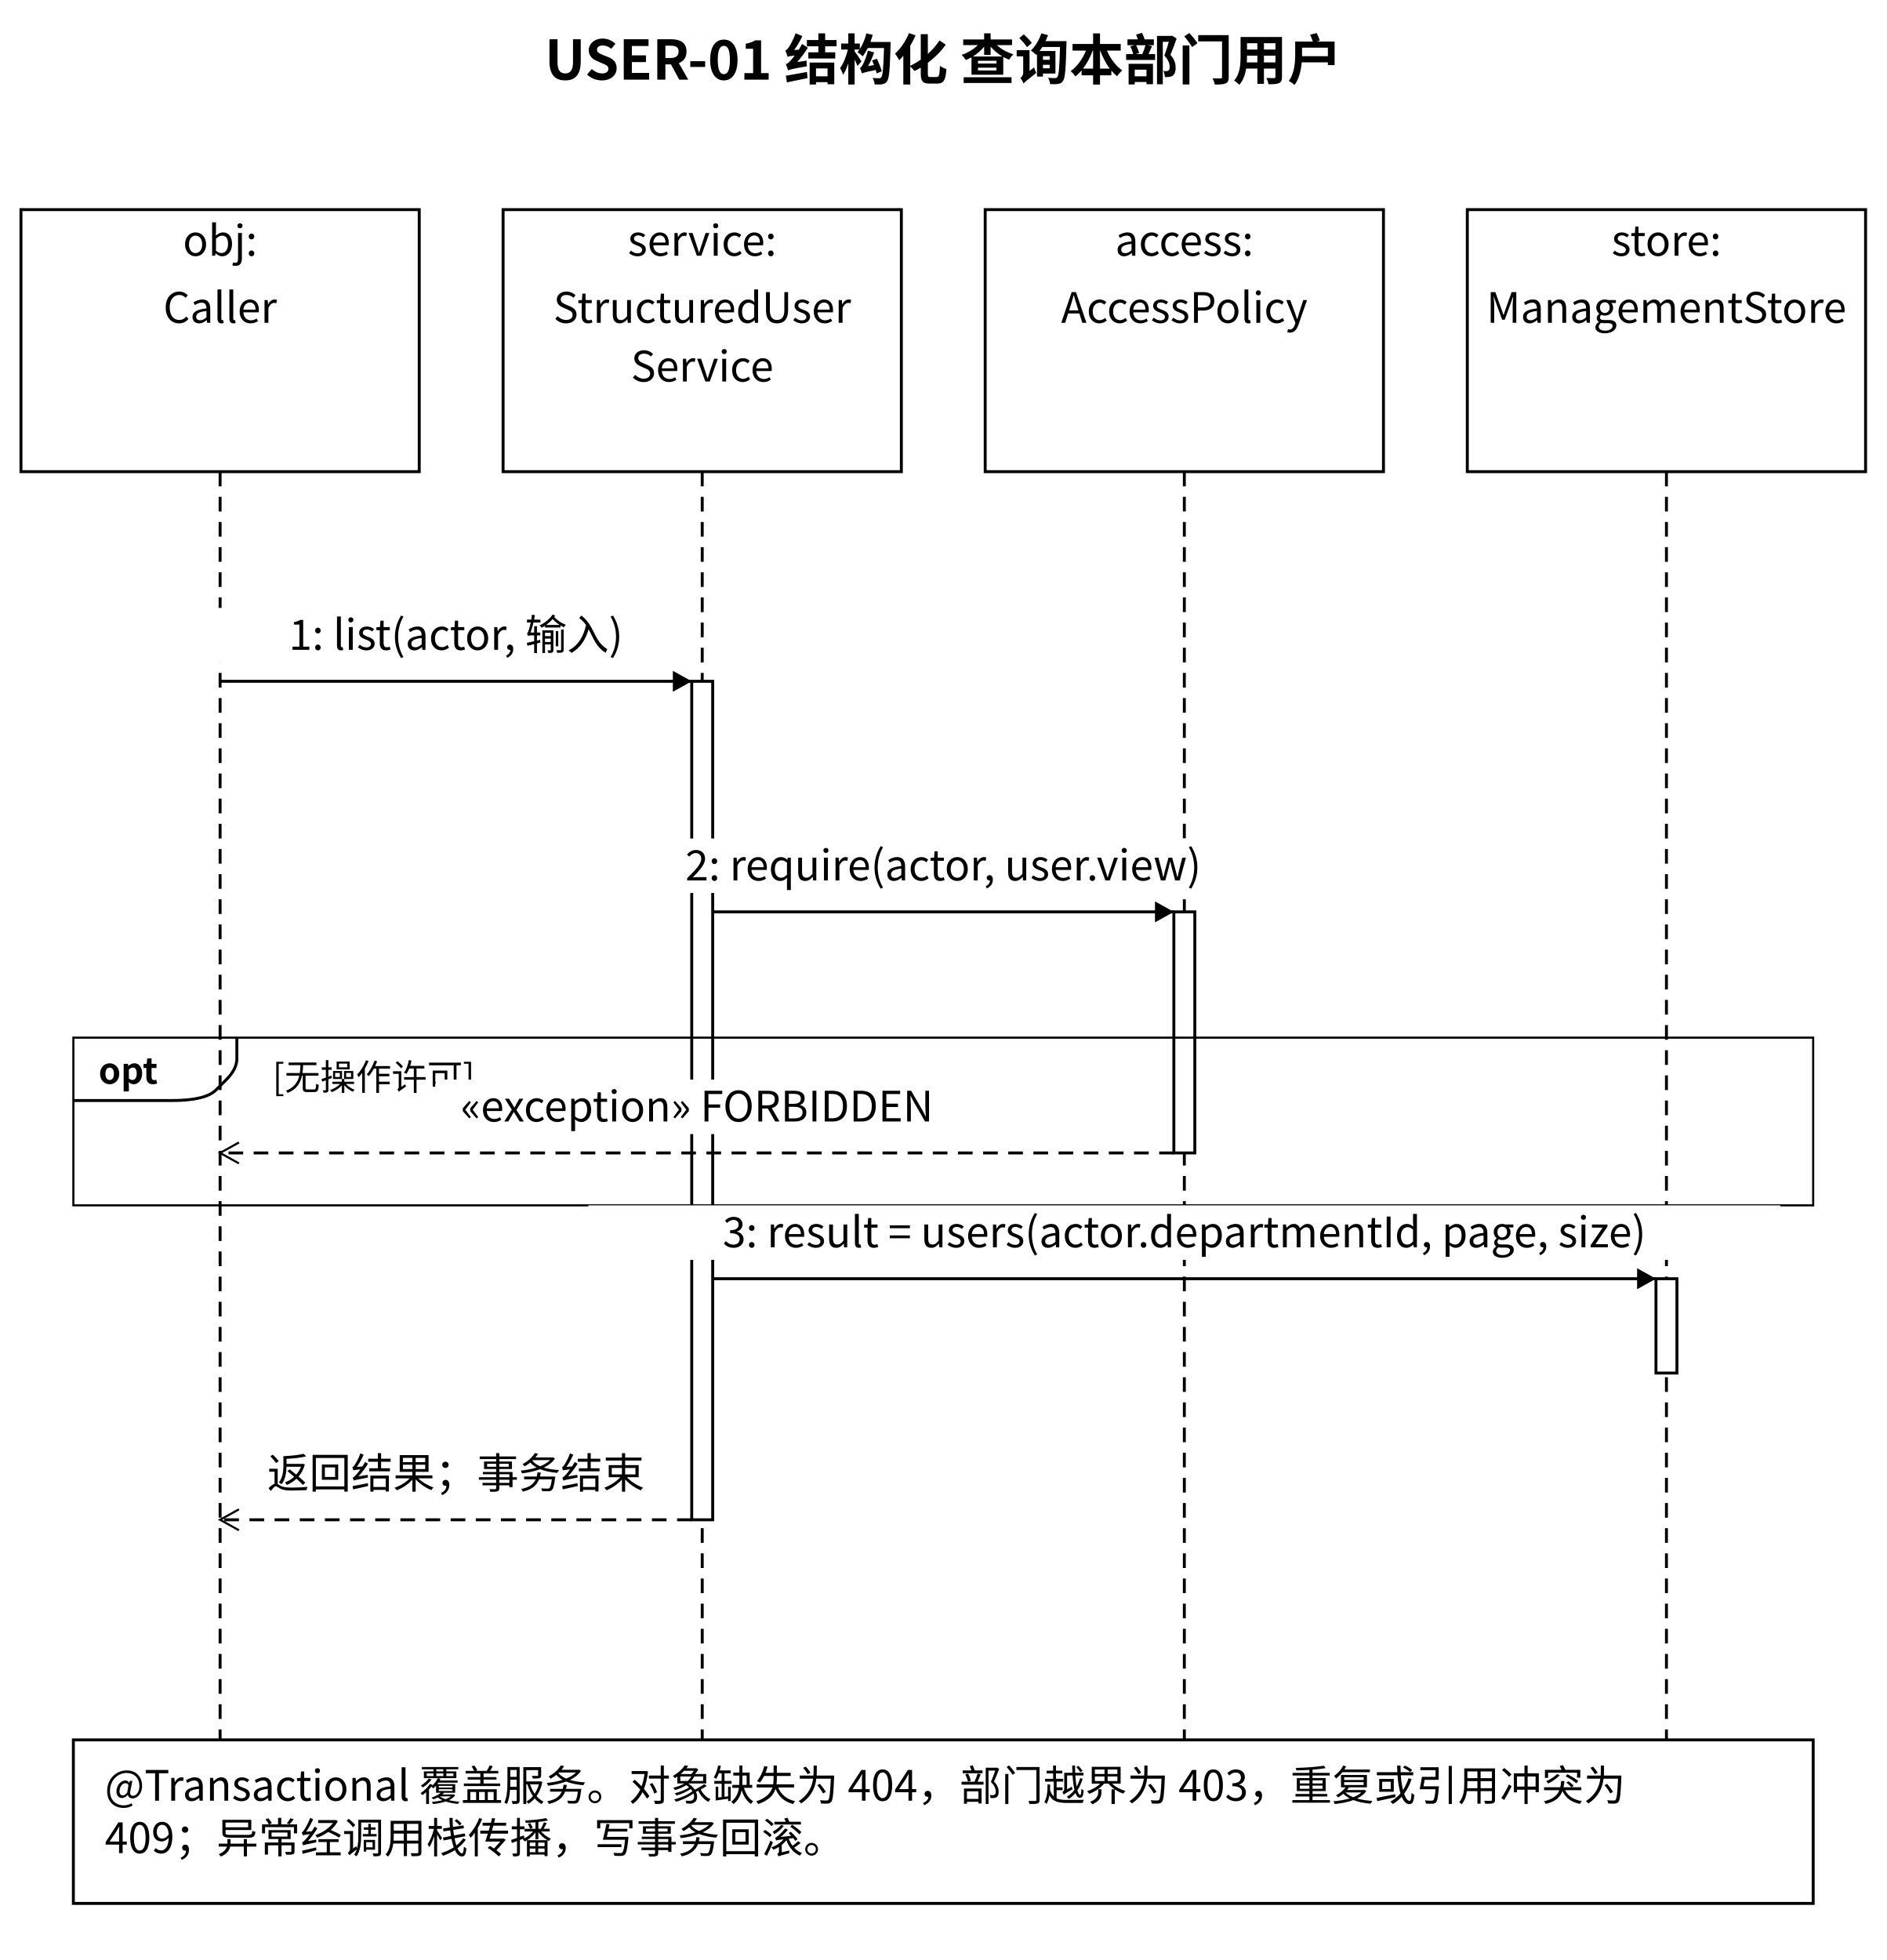
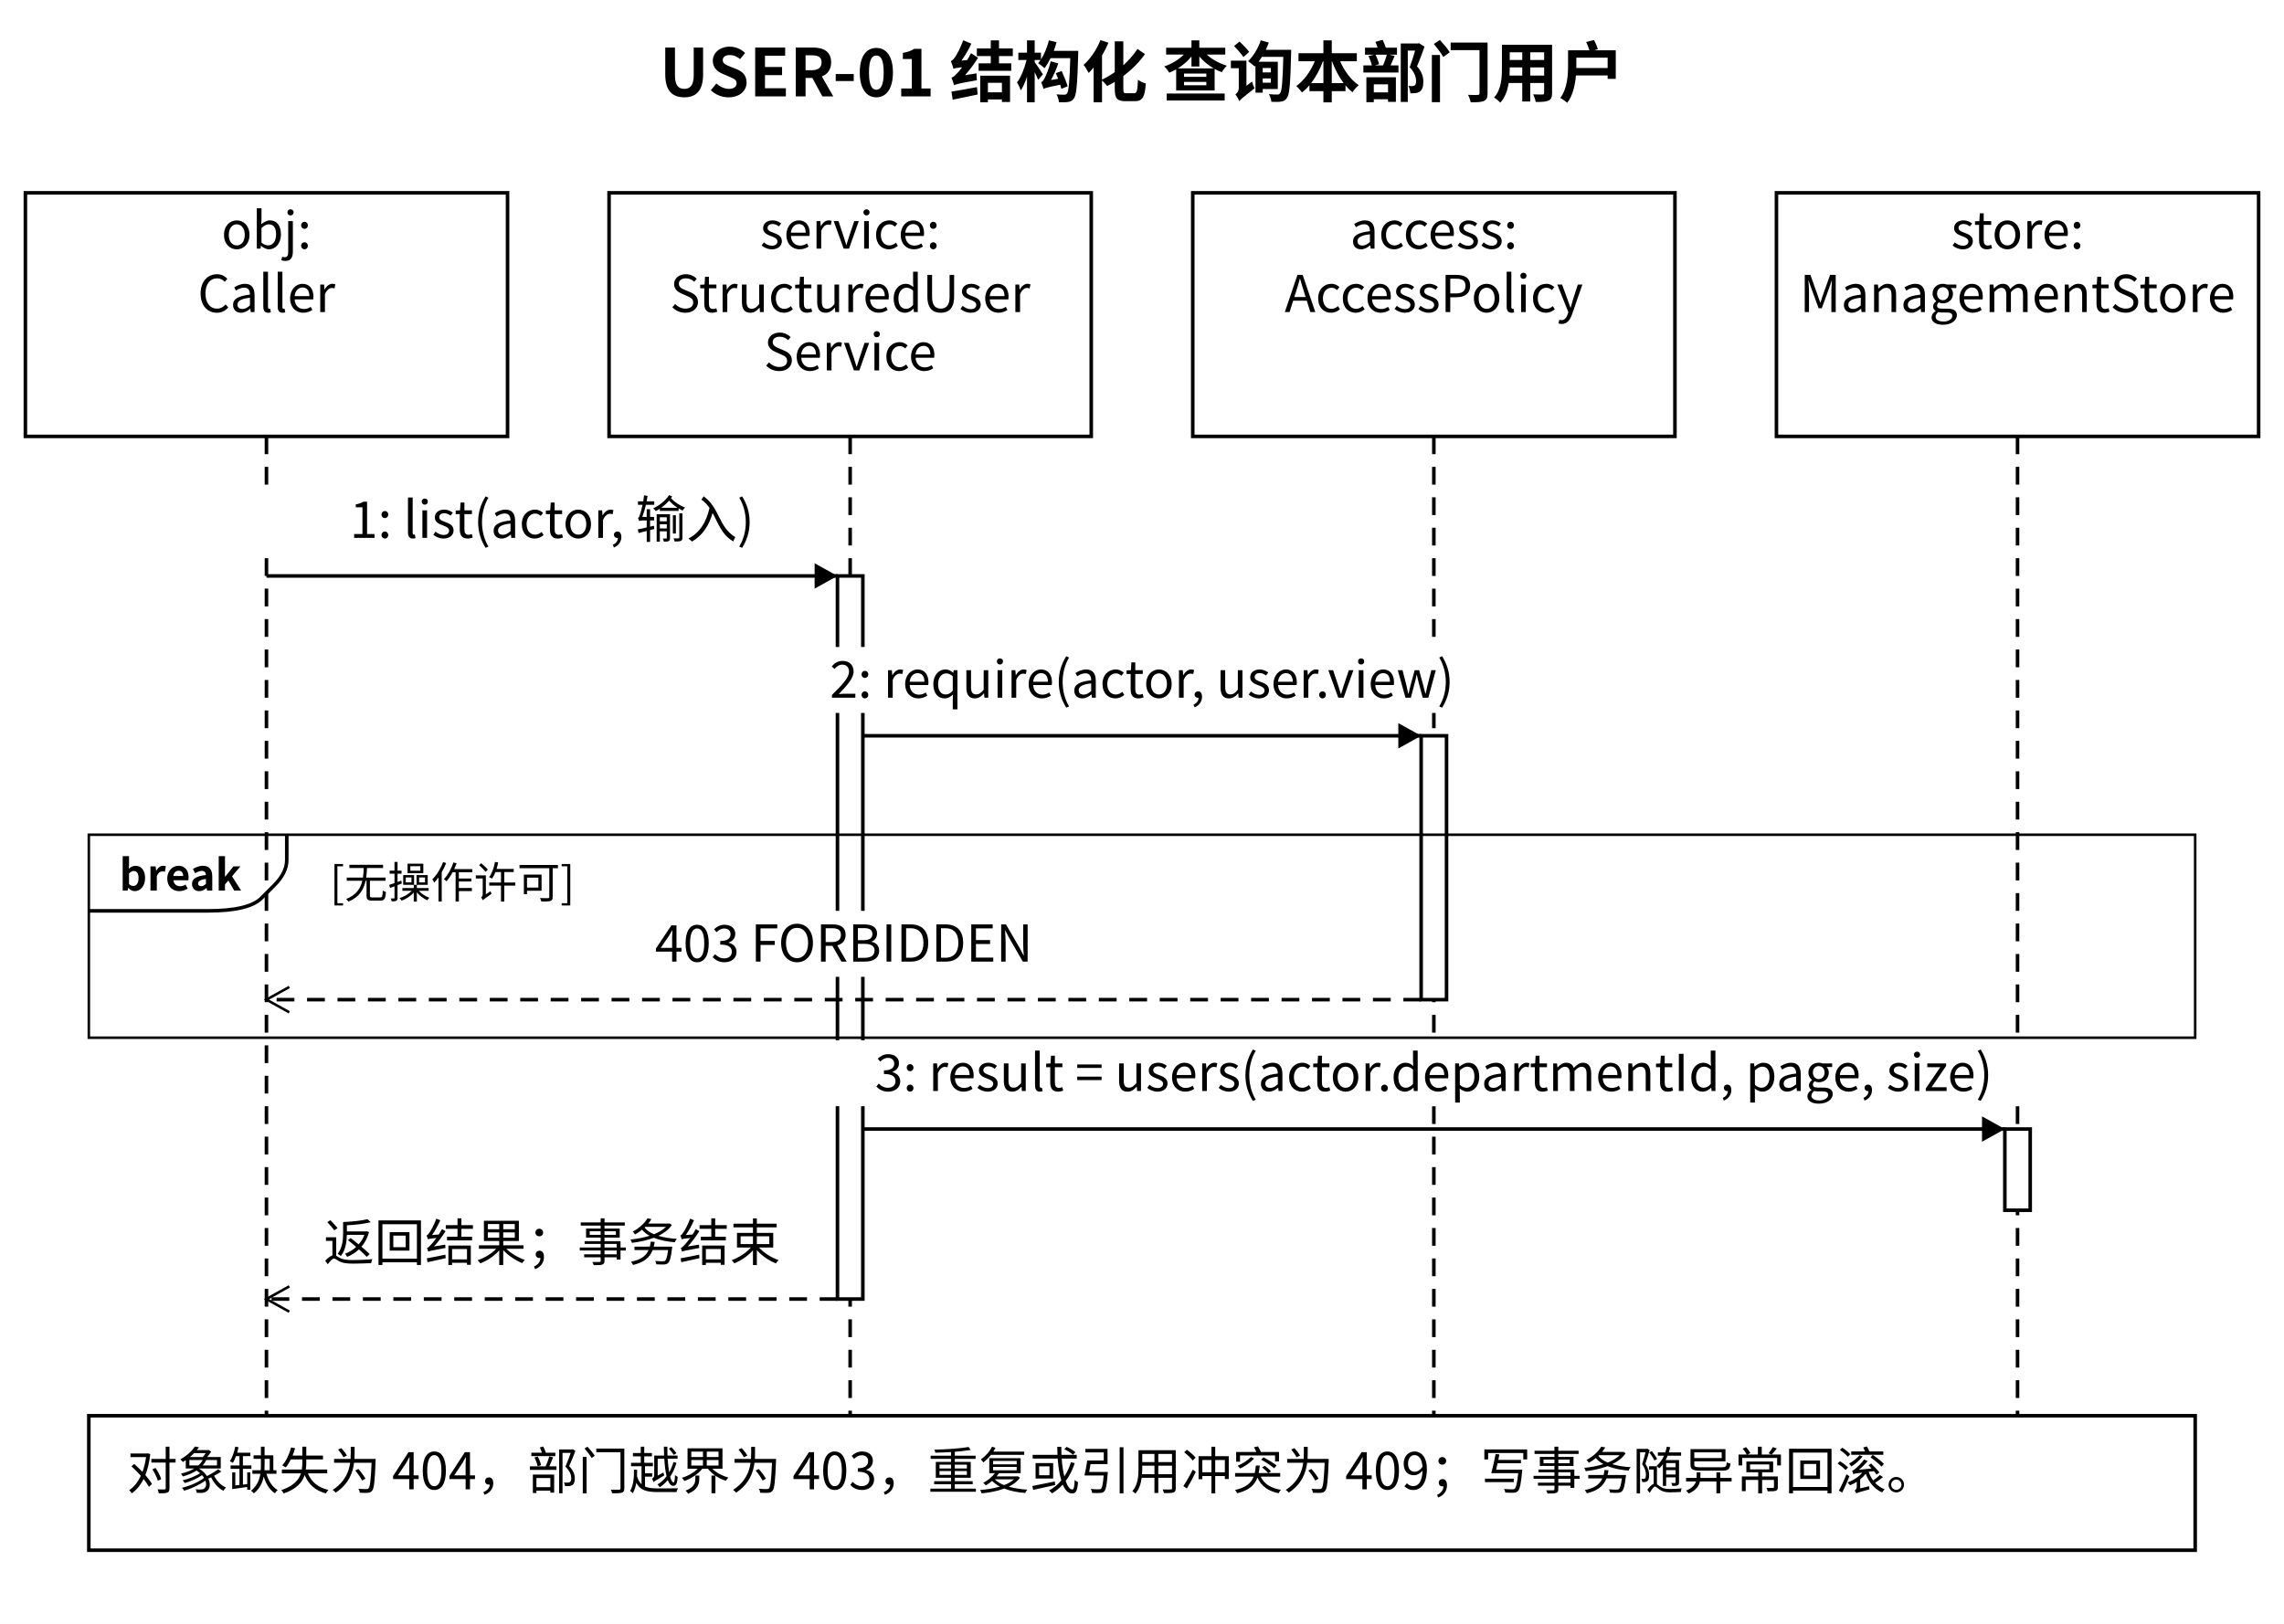
- <svg xmlns="http://www.w3.org/2000/svg" width="900" height="935" viewBox="0 0 900 935">
+ <svg xmlns="http://www.w3.org/2000/svg" width="900" height="640" viewBox="0 0 900 640">
  <style>text{font-family:'PingFang SC','Microsoft YaHei','Noto Sans CJK SC',system-ui,sans-serif;fill:black}</style>
  <defs>
    <marker id="open" markerWidth="12" markerHeight="12" refX="10" refY="6" orient="auto" markerUnits="userSpaceOnUse">
      <path d="M1,1 L10,6 L1,11" fill="none" stroke="black" />
    </marker>
    <marker id="filled" markerWidth="12" markerHeight="12" refX="10" refY="6" orient="auto" markerUnits="userSpaceOnUse">
      <path d="M1,1 L10,6 L1,11 Z" fill="black" />
    </marker>
    <marker id="triangle" markerWidth="16" markerHeight="16" refX="14" refY="8" orient="auto" markerUnits="userSpaceOnUse">
      <path d="M1,1 L14,8 L1,15 Z" fill="white" stroke="black" />
    </marker>
  </defs>
  <rect width="100%" height="100%" fill="white" />
  <text x="450.0" y="38" font-size="26" text-anchor="middle" font-weight="600">USER-01 结构化 查询本部门用户</text>
-   <rect x="10" y="100" width="190" height="125" rx="0" fill="white" stroke="black" stroke-width="1.4" />
-   <text x="105" y="122" font-size="20" text-anchor="middle" font-weight="400">obj:</text>
-   <text x="105" y="154" font-size="20" text-anchor="middle" font-weight="400">Caller</text>
-   <path d="M 105,225 L 105,900" fill="none" stroke="black" stroke-width="1.4" stroke-dasharray="7 5" />
-   <rect x="240" y="100" width="190" height="125" rx="0" fill="white" stroke="black" stroke-width="1.4" />
-   <text x="335" y="122" font-size="20" text-anchor="middle" font-weight="400">service:</text>
-   <text x="335" y="154" font-size="20" text-anchor="middle" font-weight="400">StructuredUser</text>
-   <text x="335" y="182" font-size="20" text-anchor="middle" font-weight="400">Service</text>
-   <path d="M 335,225 L 335,900" fill="none" stroke="black" stroke-width="1.4" stroke-dasharray="7 5" />
-   <rect x="470" y="100" width="190" height="125" rx="0" fill="white" stroke="black" stroke-width="1.4" />
-   <text x="565" y="122" font-size="20" text-anchor="middle" font-weight="400">access:</text>
-   <text x="565" y="154" font-size="20" text-anchor="middle" font-weight="400">AccessPolicy</text>
-   <path d="M 565,225 L 565,900" fill="none" stroke="black" stroke-width="1.4" stroke-dasharray="7 5" />
-   <rect x="700" y="100" width="190" height="125" rx="0" fill="white" stroke="black" stroke-width="1.4" />
-   <text x="795" y="122" font-size="20" text-anchor="middle" font-weight="400">store:</text>
-   <text x="795" y="154" font-size="20" text-anchor="middle" font-weight="400">ManagementStore</text>
-   <path d="M 795,225 L 795,900" fill="none" stroke="black" stroke-width="1.4" stroke-dasharray="7 5" />
-   <rect x="330" y="325" width="10" height="400" rx="0" fill="white" stroke="black" stroke-width="1.4" />
-   <path d="M 105,325 L 330,325" fill="none" stroke="black" stroke-width="1.4" marker-end="url(#filled)" />
-   <rect x="101.3" y="290" width="232.4" height="26" fill="white" />
-   <text x="217.5" y="310" font-size="20" text-anchor="middle" font-weight="400">1: list(actor, 输入)</text>
-   <rect x="560" y="435" width="10" height="115" rx="0" fill="white" stroke="black" stroke-width="1.4" />
-   <path d="M 340,435 L 560,435" fill="none" stroke="black" stroke-width="1.4" marker-end="url(#filled)" />
-   <rect x="285.4" y="400" width="329.2" height="26" fill="white" />
-   <text x="450.0" y="420" font-size="20" text-anchor="middle" font-weight="400">2: require(actor, user.view)</text>
-   <rect x="35" y="495" width="830" height="80" fill="none" stroke="black" />
-   <path d="M 35,525 L 82.0,525.0 Q 98,525 103.0,520.0 L 108.0,515.0 Q 113,510 113.0,505.0 L 113,495" fill="none" stroke="black" stroke-width="1.4" />
-   <text x="47" y="517" font-size="17" text-anchor="start" font-weight="600">opt</text>
-   <rect x="125" y="503" width="114.38" height="23" fill="white" />
-   <text x="130" y="520" font-size="17" text-anchor="start" font-weight="400">[无操作许可]</text>
-   <path d="M 560,550 L 105,550" fill="none" stroke="black" stroke-width="1.4" stroke-dasharray="7 5" marker-end="url(#open)" />
-   <rect x="207.8" y="515" width="249.4" height="26" fill="white" />
-   <text x="332.5" y="535" font-size="20" text-anchor="middle" font-weight="400">«exception» FORBIDDEN</text>
-   <rect x="790" y="610" width="10" height="45" rx="0" fill="white" stroke="black" stroke-width="1.4" />
-   <path d="M 340,610 L 790,610" fill="none" stroke="black" stroke-width="1.4" marker-end="url(#filled)" />
-   <rect x="280.7" y="575" width="568.6" height="26" fill="white" />
-   <text x="565.0" y="595" font-size="20" text-anchor="middle" font-weight="400">3: result = users(actor.departmentId, page, size)</text>
-   <path d="M 330,725 L 105,725" fill="none" stroke="black" stroke-width="1.4" stroke-dasharray="7 5" marker-end="url(#open)" />
-   <rect x="122.5" y="690" width="190" height="26" fill="white" />
-   <text x="217.5" y="710" font-size="20" text-anchor="middle" font-weight="400">返回结果；事务结束</text>
-   <rect x="35" y="830" width="830" height="78" rx="0" fill="white" stroke="black" stroke-width="1.4" />
-   <text x="50" y="859" font-size="20" text-anchor="start" font-weight="400">@Transactional 覆盖服务。对象缺失为 404，部门越界为 403，重复或引用冲突为</text>
-   <text x="50" y="884" font-size="20" text-anchor="start" font-weight="400">409；异常经调用栈传播，写事务回滚。</text>
+   <rect x="10" y="76" width="190" height="96" rx="0" fill="white" stroke="black" stroke-width="1.4" />
+   <text x="105" y="98" font-size="20" text-anchor="middle" font-weight="400">obj:</text>
+   <text x="105" y="123" font-size="20" text-anchor="middle" font-weight="400">Caller</text>
+   <path d="M 105,172 L 105,605" fill="none" stroke="black" stroke-width="1.4" stroke-dasharray="7 5" />
+   <rect x="240" y="76" width="190" height="96" rx="0" fill="white" stroke="black" stroke-width="1.4" />
+   <text x="335" y="98" font-size="20" text-anchor="middle" font-weight="400">service:</text>
+   <text x="335" y="123" font-size="20" text-anchor="middle" font-weight="400">StructuredUser</text>
+   <text x="335" y="146" font-size="20" text-anchor="middle" font-weight="400">Service</text>
+   <path d="M 335,172 L 335,605" fill="none" stroke="black" stroke-width="1.4" stroke-dasharray="7 5" />
+   <rect x="470" y="76" width="190" height="96" rx="0" fill="white" stroke="black" stroke-width="1.4" />
+   <text x="565" y="98" font-size="20" text-anchor="middle" font-weight="400">access:</text>
+   <text x="565" y="123" font-size="20" text-anchor="middle" font-weight="400">AccessPolicy</text>
+   <path d="M 565,172 L 565,605" fill="none" stroke="black" stroke-width="1.4" stroke-dasharray="7 5" />
+   <rect x="700" y="76" width="190" height="96" rx="0" fill="white" stroke="black" stroke-width="1.4" />
+   <text x="795" y="98" font-size="20" text-anchor="middle" font-weight="400">store:</text>
+   <text x="795" y="123" font-size="20" text-anchor="middle" font-weight="400">ManagementStore</text>
+   <path d="M 795,172 L 795,605" fill="none" stroke="black" stroke-width="1.4" stroke-dasharray="7 5" />
+   <rect x="330" y="227" width="10" height="285" rx="0" fill="white" stroke="black" stroke-width="1.4" />
+   <path d="M 105,227 L 330,227" fill="none" stroke="black" stroke-width="1.4" marker-end="url(#filled)" />
+   <rect x="101.3" y="192" width="232.4" height="26" fill="white" />
+   <text x="217.5" y="212" font-size="20" text-anchor="middle" font-weight="400">1: list(actor, 输入)</text>
+   <rect x="560" y="290" width="10" height="104" rx="0" fill="white" stroke="black" stroke-width="1.4" />
+   <path d="M 340,290 L 560,290" fill="none" stroke="black" stroke-width="1.4" marker-end="url(#filled)" />
+   <rect x="285.4" y="255" width="329.2" height="26" fill="white" />
+   <text x="450.0" y="275" font-size="20" text-anchor="middle" font-weight="400">2: require(actor, user.view)</text>
+   <rect x="35" y="329" width="830" height="80" fill="none" stroke="black" />
+   <path d="M 35,359 L 82.0,359.0 Q 98,359 103.0,354.0 L 108.0,349.0 Q 113,344 113.0,339.0 L 113,329" fill="none" stroke="black" stroke-width="1.4" />
+   <text x="47" y="351" font-size="17" text-anchor="start" font-weight="600">break</text>
+   <rect x="125" y="337" width="114.38" height="23" fill="white" />
+   <text x="130" y="354" font-size="17" text-anchor="start" font-weight="400">[无操作许可]</text>
+   <path d="M 560,394 L 105,394" fill="none" stroke="black" stroke-width="1.4" stroke-dasharray="7 5" marker-end="url(#open)" />
+   <rect x="253.4" y="359" width="158.2" height="26" fill="white" />
+   <text x="332.5" y="379" font-size="20" text-anchor="middle" font-weight="400">403 FORBIDDEN</text>
+   <rect x="790" y="445" width="10" height="32" rx="0" fill="white" stroke="black" stroke-width="1.4" />
+   <path d="M 340,445 L 790,445" fill="none" stroke="black" stroke-width="1.4" marker-end="url(#filled)" />
+   <rect x="280.7" y="410" width="568.6" height="26" fill="white" />
+   <text x="565.0" y="430" font-size="20" text-anchor="middle" font-weight="400">3: result = users(actor.departmentId, page, size)</text>
+   <path d="M 330,512 L 105,512" fill="none" stroke="black" stroke-width="1.4" stroke-dasharray="7 5" marker-end="url(#open)" />
+   <rect x="122.5" y="477" width="190" height="26" fill="white" />
+   <text x="217.5" y="497" font-size="20" text-anchor="middle" font-weight="400">返回结果；事务结束</text>
+   <rect x="35" y="558" width="830" height="53" rx="0" fill="white" stroke="black" stroke-width="1.4" />
+   <text x="50" y="587" font-size="20" text-anchor="start" font-weight="400">对象缺失为 404，部门越界为 403，重复或引用冲突为 409；写事务随异常回滚。</text>
</svg>
